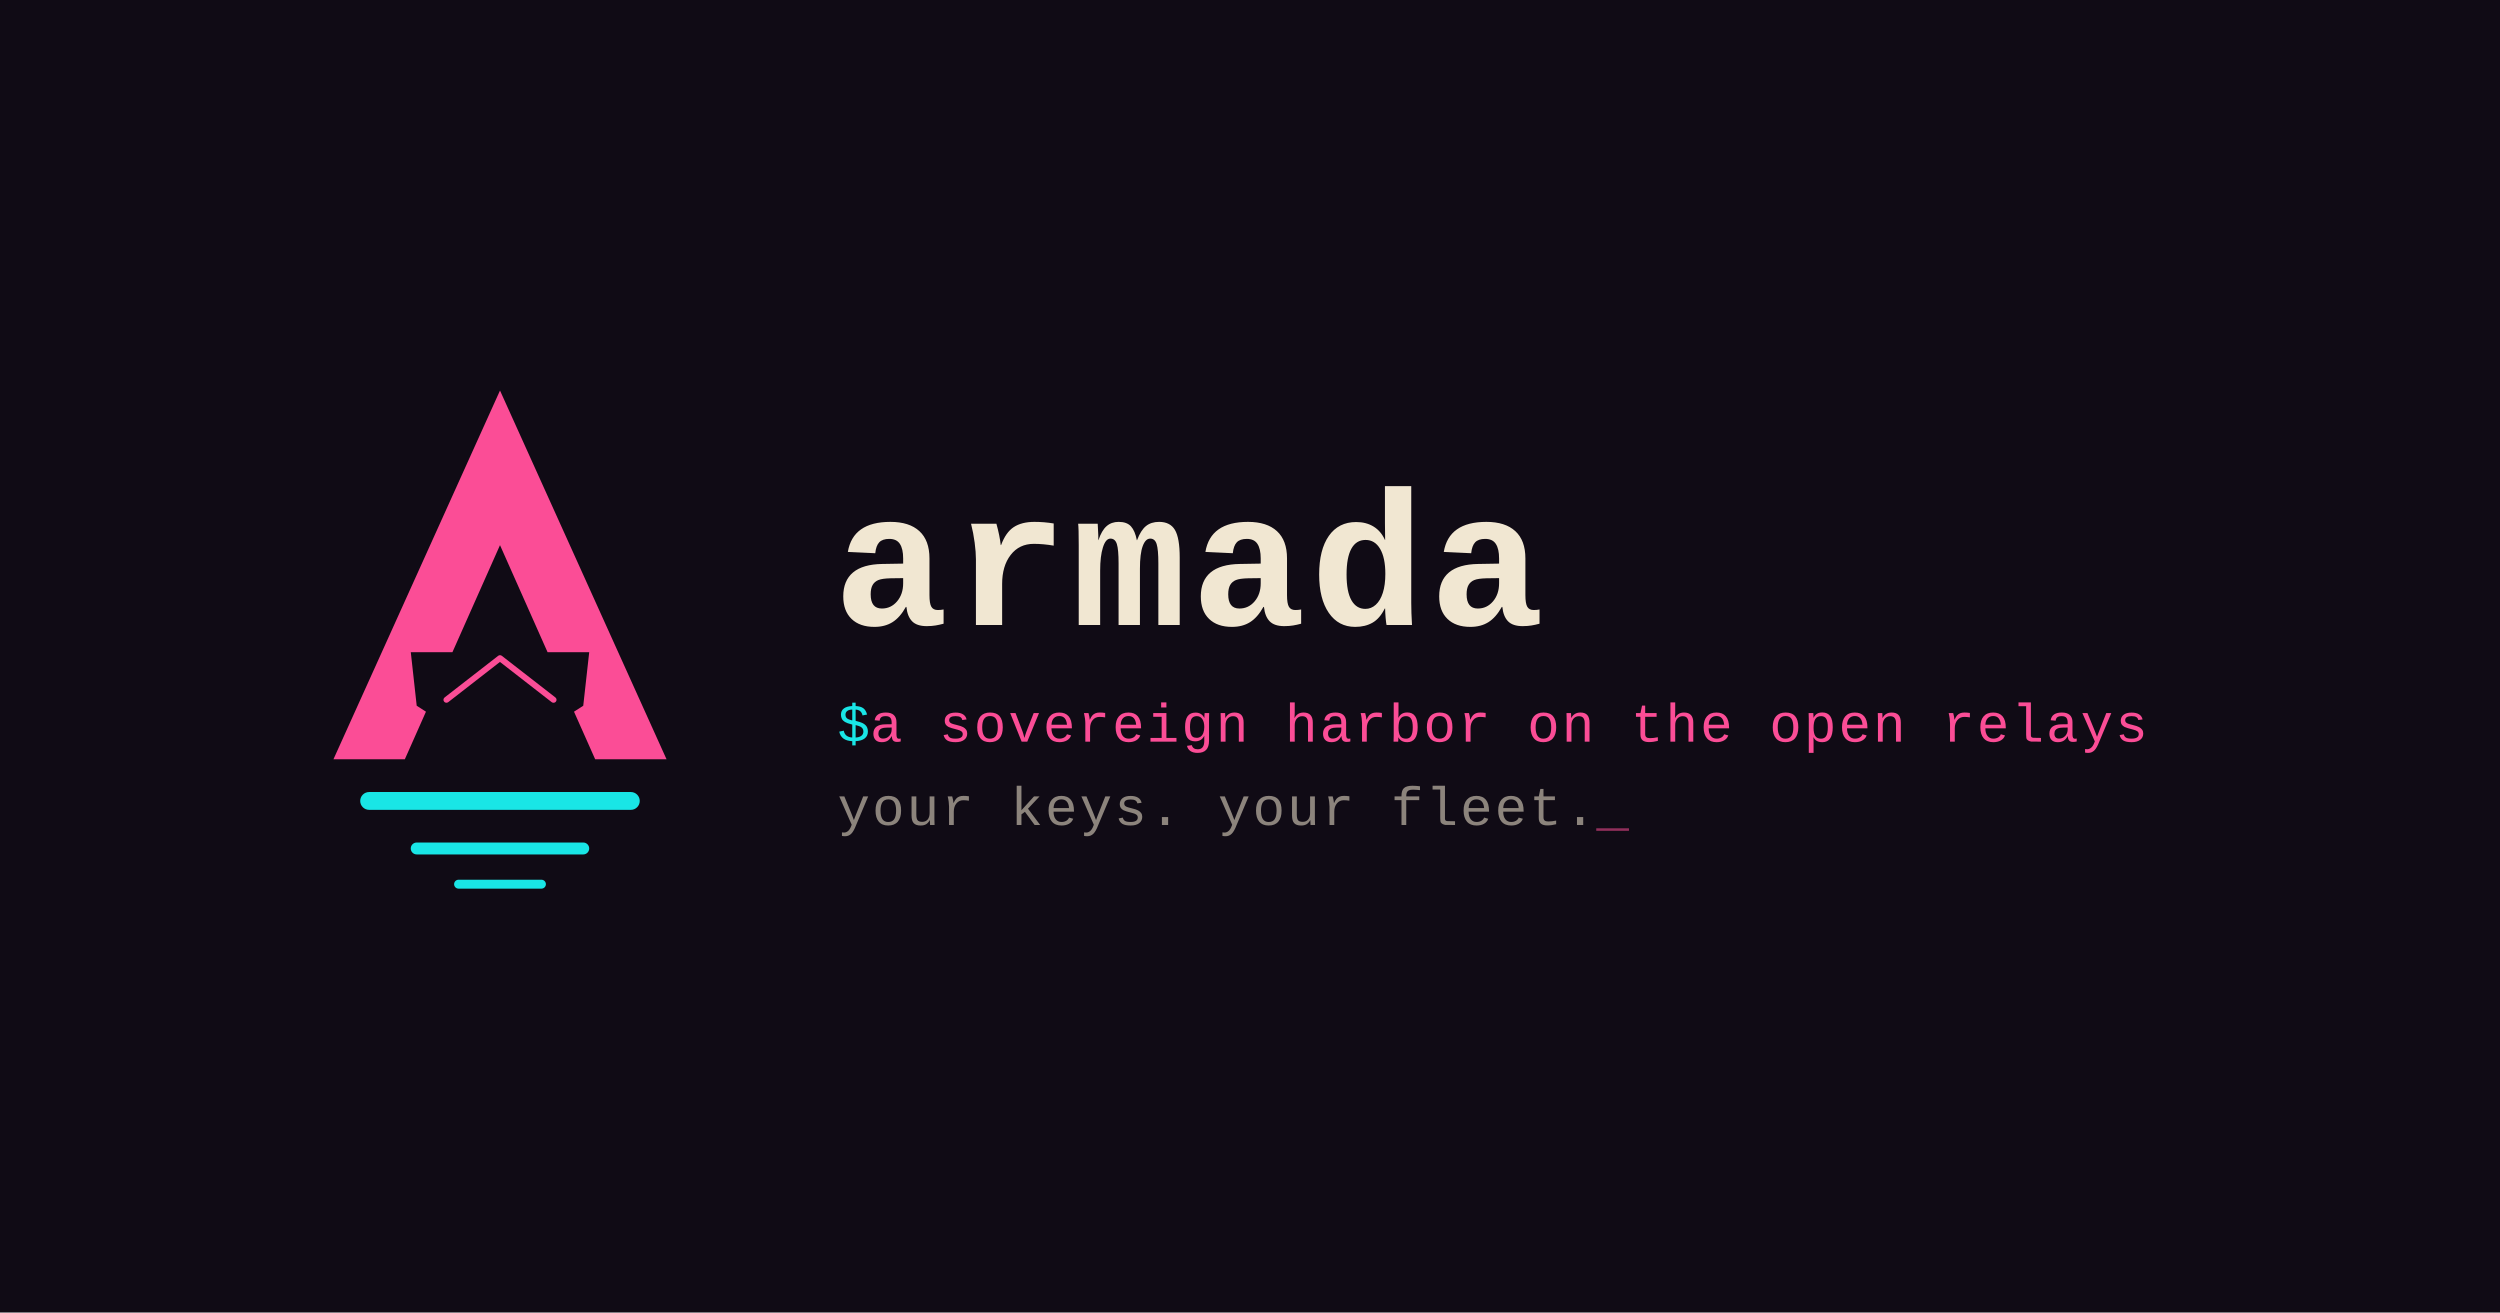
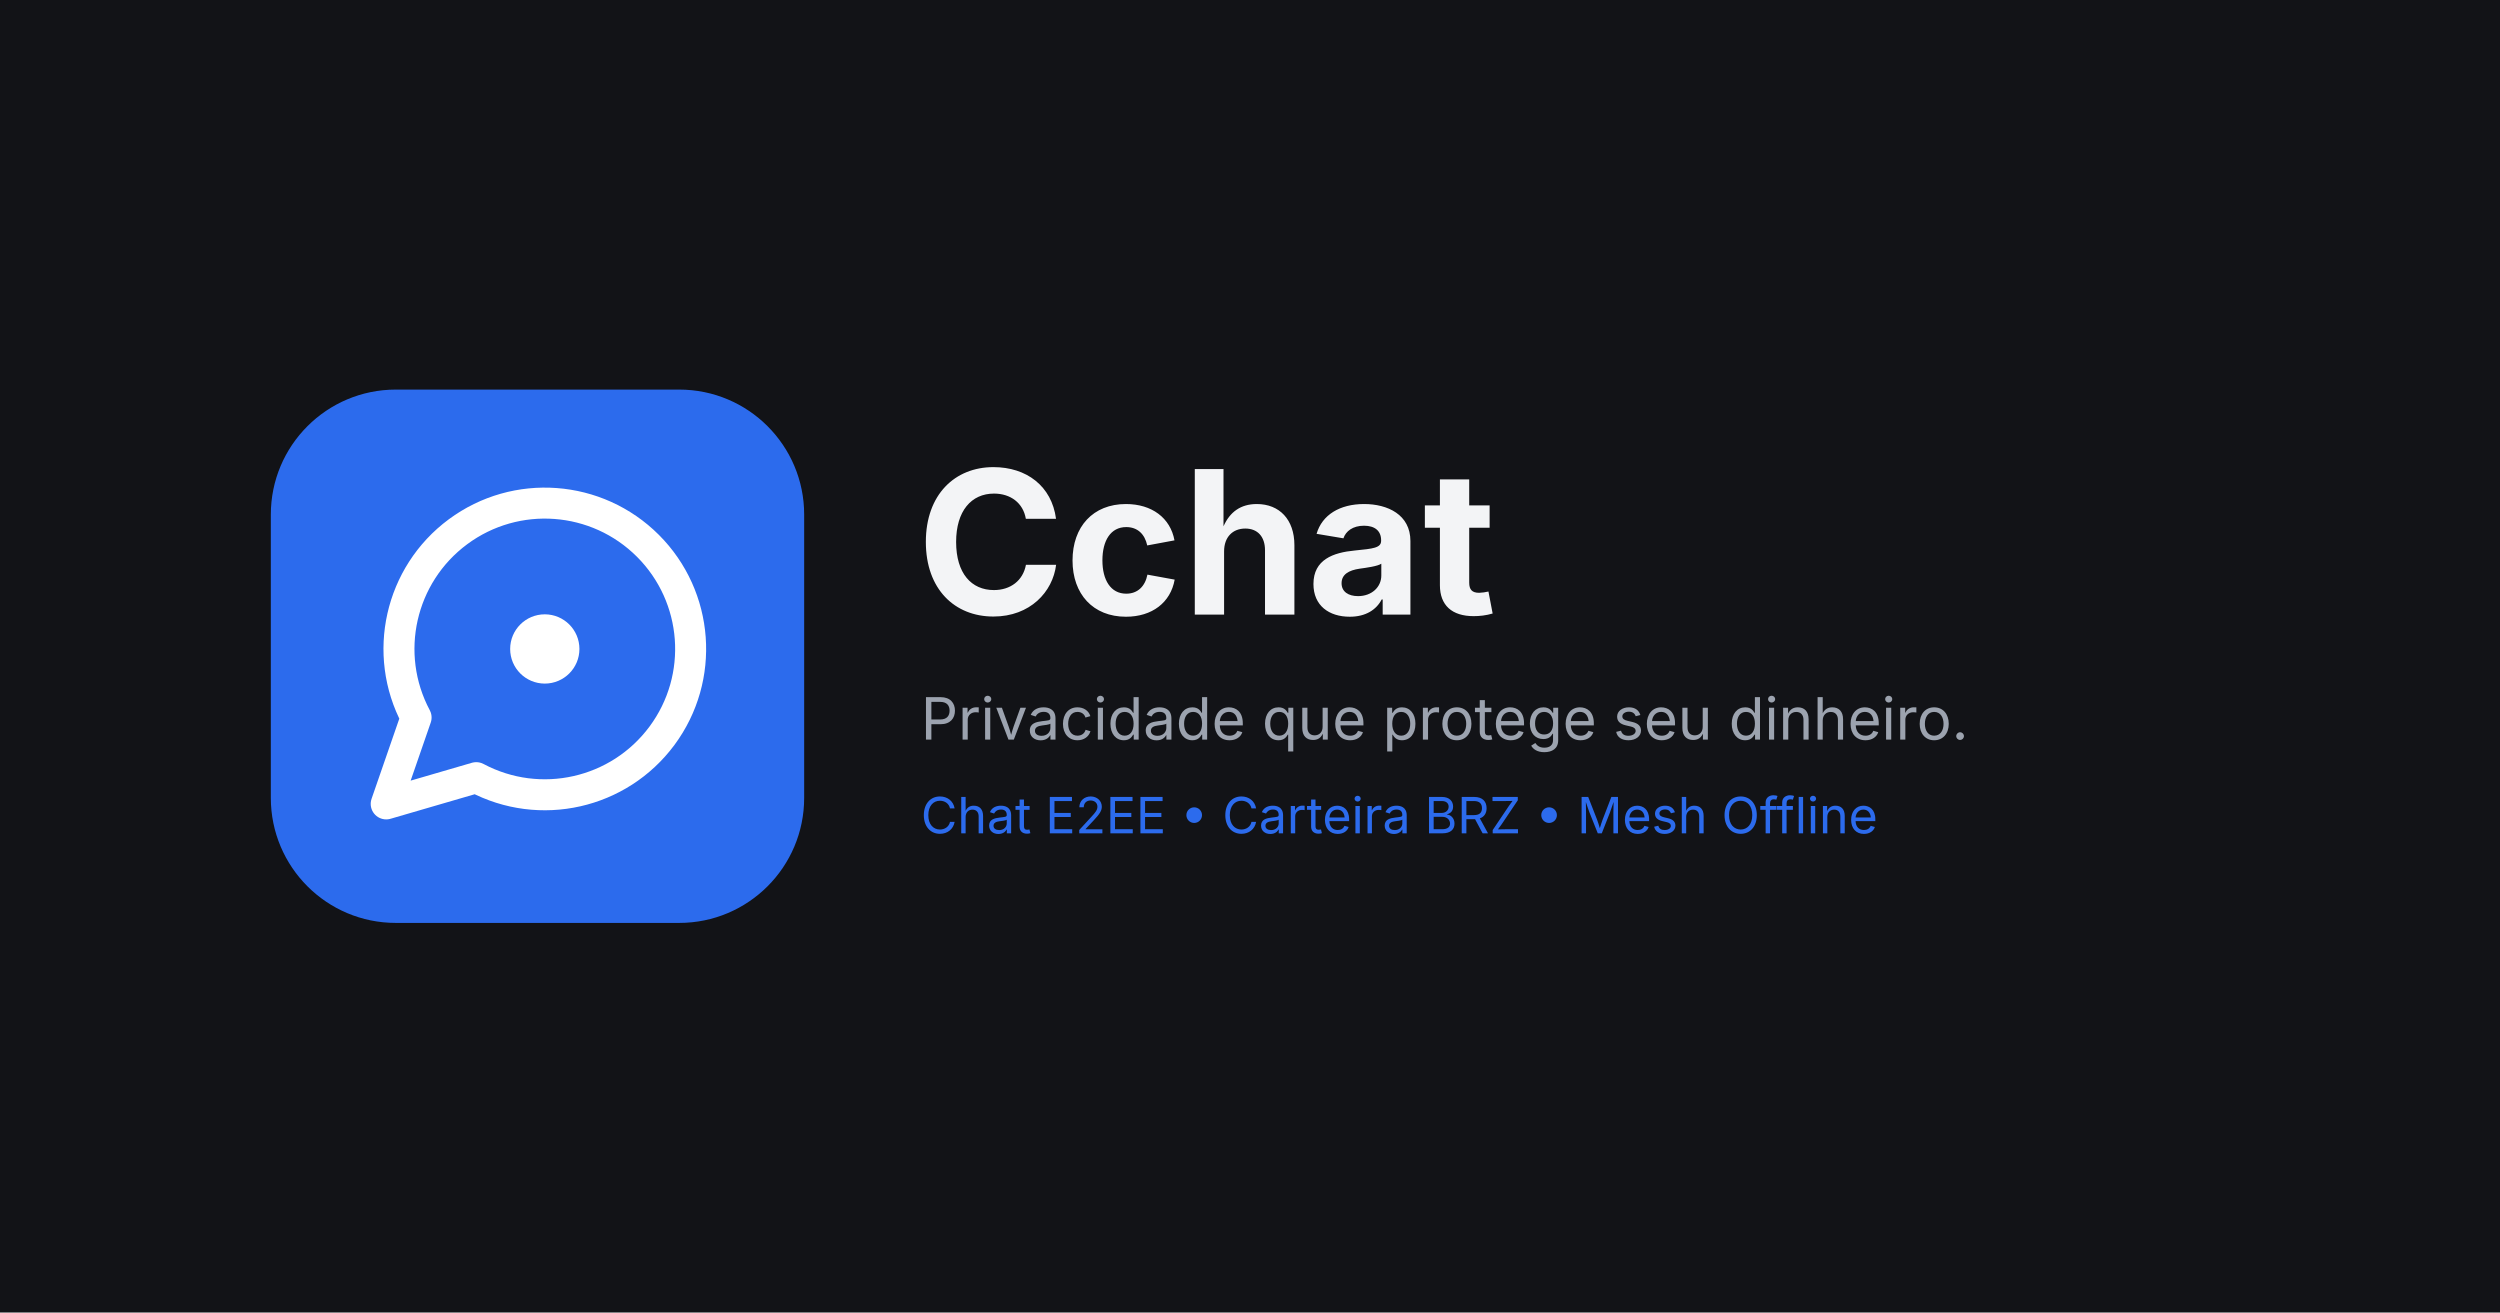
- <svg xmlns="http://www.w3.org/2000/svg" width="1200" height="630" viewBox="0 0 1200 630" fill="none" role="img" aria-label="Armada">
-   <rect width="1200" height="630" fill="#100b15" />
-   <g transform="translate(112, 179) scale(2.0)">
-     <g fill="#19e6e6">
-       <path d="M95.4 104.865H32.59c-1.18 0-2.14-.96-2.14-2.14s.96-2.14 2.14-2.14H95.4c1.18 0 2.14.96 2.14 2.14s-.96 2.14-2.14 2.14z" />
-       <path d="M83.98 115.565H44.01a1.43 1.43 0 1 1 0-2.86h39.97a1.43 1.43 0 1 1 0 2.86z" />
-       <path d="M73.99 123.775H54.01a1.071 1.071 0 0 1 0-2.14h19.98a1.071 1.071 0 0 1 0 2.14z" />
+ <svg xmlns="http://www.w3.org/2000/svg" width="1200" height="630" viewBox="0 0 1200 630" fill="none" role="img" aria-label="Cchat">
+   <rect width="1200" height="630" fill="#121317" />
+   <g transform="translate(130, 187)">
+     <rect width="256" height="256" rx="60" fill="#2C6BED" />
+     <g transform="translate(16, 16) scale(1.75)">
+       <path d="M47.2 97.3 A40 40 0 1 0 30.7 80.8 L22.5 104.5 L47.2 97.3 Z" stroke="#FFFFFF" stroke-width="8.5" stroke-linecap="round" stroke-linejoin="round" />
+       <circle cx="66" cy="62" r="9.5" fill="#FFFFFF" />
    </g>
-     <path d="M64 4.225l-39.97 88.5h17.13l2.31-5.2 2.76-6.22-2.22-1.43-1.42-12.84h9.99l4.89-11.01L64 41.335l11.42 25.7h9.99l-1.43 12.84-2.22 1.43 2.77 6.22 2.31 5.2h17.13z" fill="#fb4d96" />
-     <path d="M76.84 79.165c-.15 0-.31-.05-.44-.15l-12.41-9.65-12.41 9.65c-.31.24-.76.19-1-.13a.706.706 0 0 1 .13-1l12.85-9.99c.26-.2.62-.2.88 0l12.85 9.99a.715.715 0 0 1-.43 1.28z" fill="#fb4d96" />
  </g>
-   <g font-family="'JetBrains Mono','Courier New',monospace">
-     <text x="400" y="300" font-size="92" font-weight="700" letter-spacing="2" fill="#f1e7d2">armada</text>
-     <text x="402" y="356" font-size="26" letter-spacing="1" fill="#fb4d96">
-       <tspan fill="#19e6e6">$ </tspan>a sovereign harbor on the open relays
-     </text>
-     <text x="402" y="396" font-size="26" letter-spacing="1" fill="#f1e7d2" fill-opacity="0.55">
-       your keys. your fleet.<tspan fill="#fb4d96">_</tspan>
-     </text>
+   <g font-family="system-ui, -apple-system, 'Segoe UI', sans-serif">
+     <text x="440" y="295" font-size="96" font-weight="700" fill="#F3F4F6">Cchat</text>
+     <text x="442" y="355" font-size="28" fill="#9CA3AF">Privacidade que protege seu dinheiro.</text>
+     <text x="442" y="400" font-size="24" fill="#2C6BED">Chat E2EE • Carteira BRZ • Mesh Offline</text>
  </g>
</svg>
